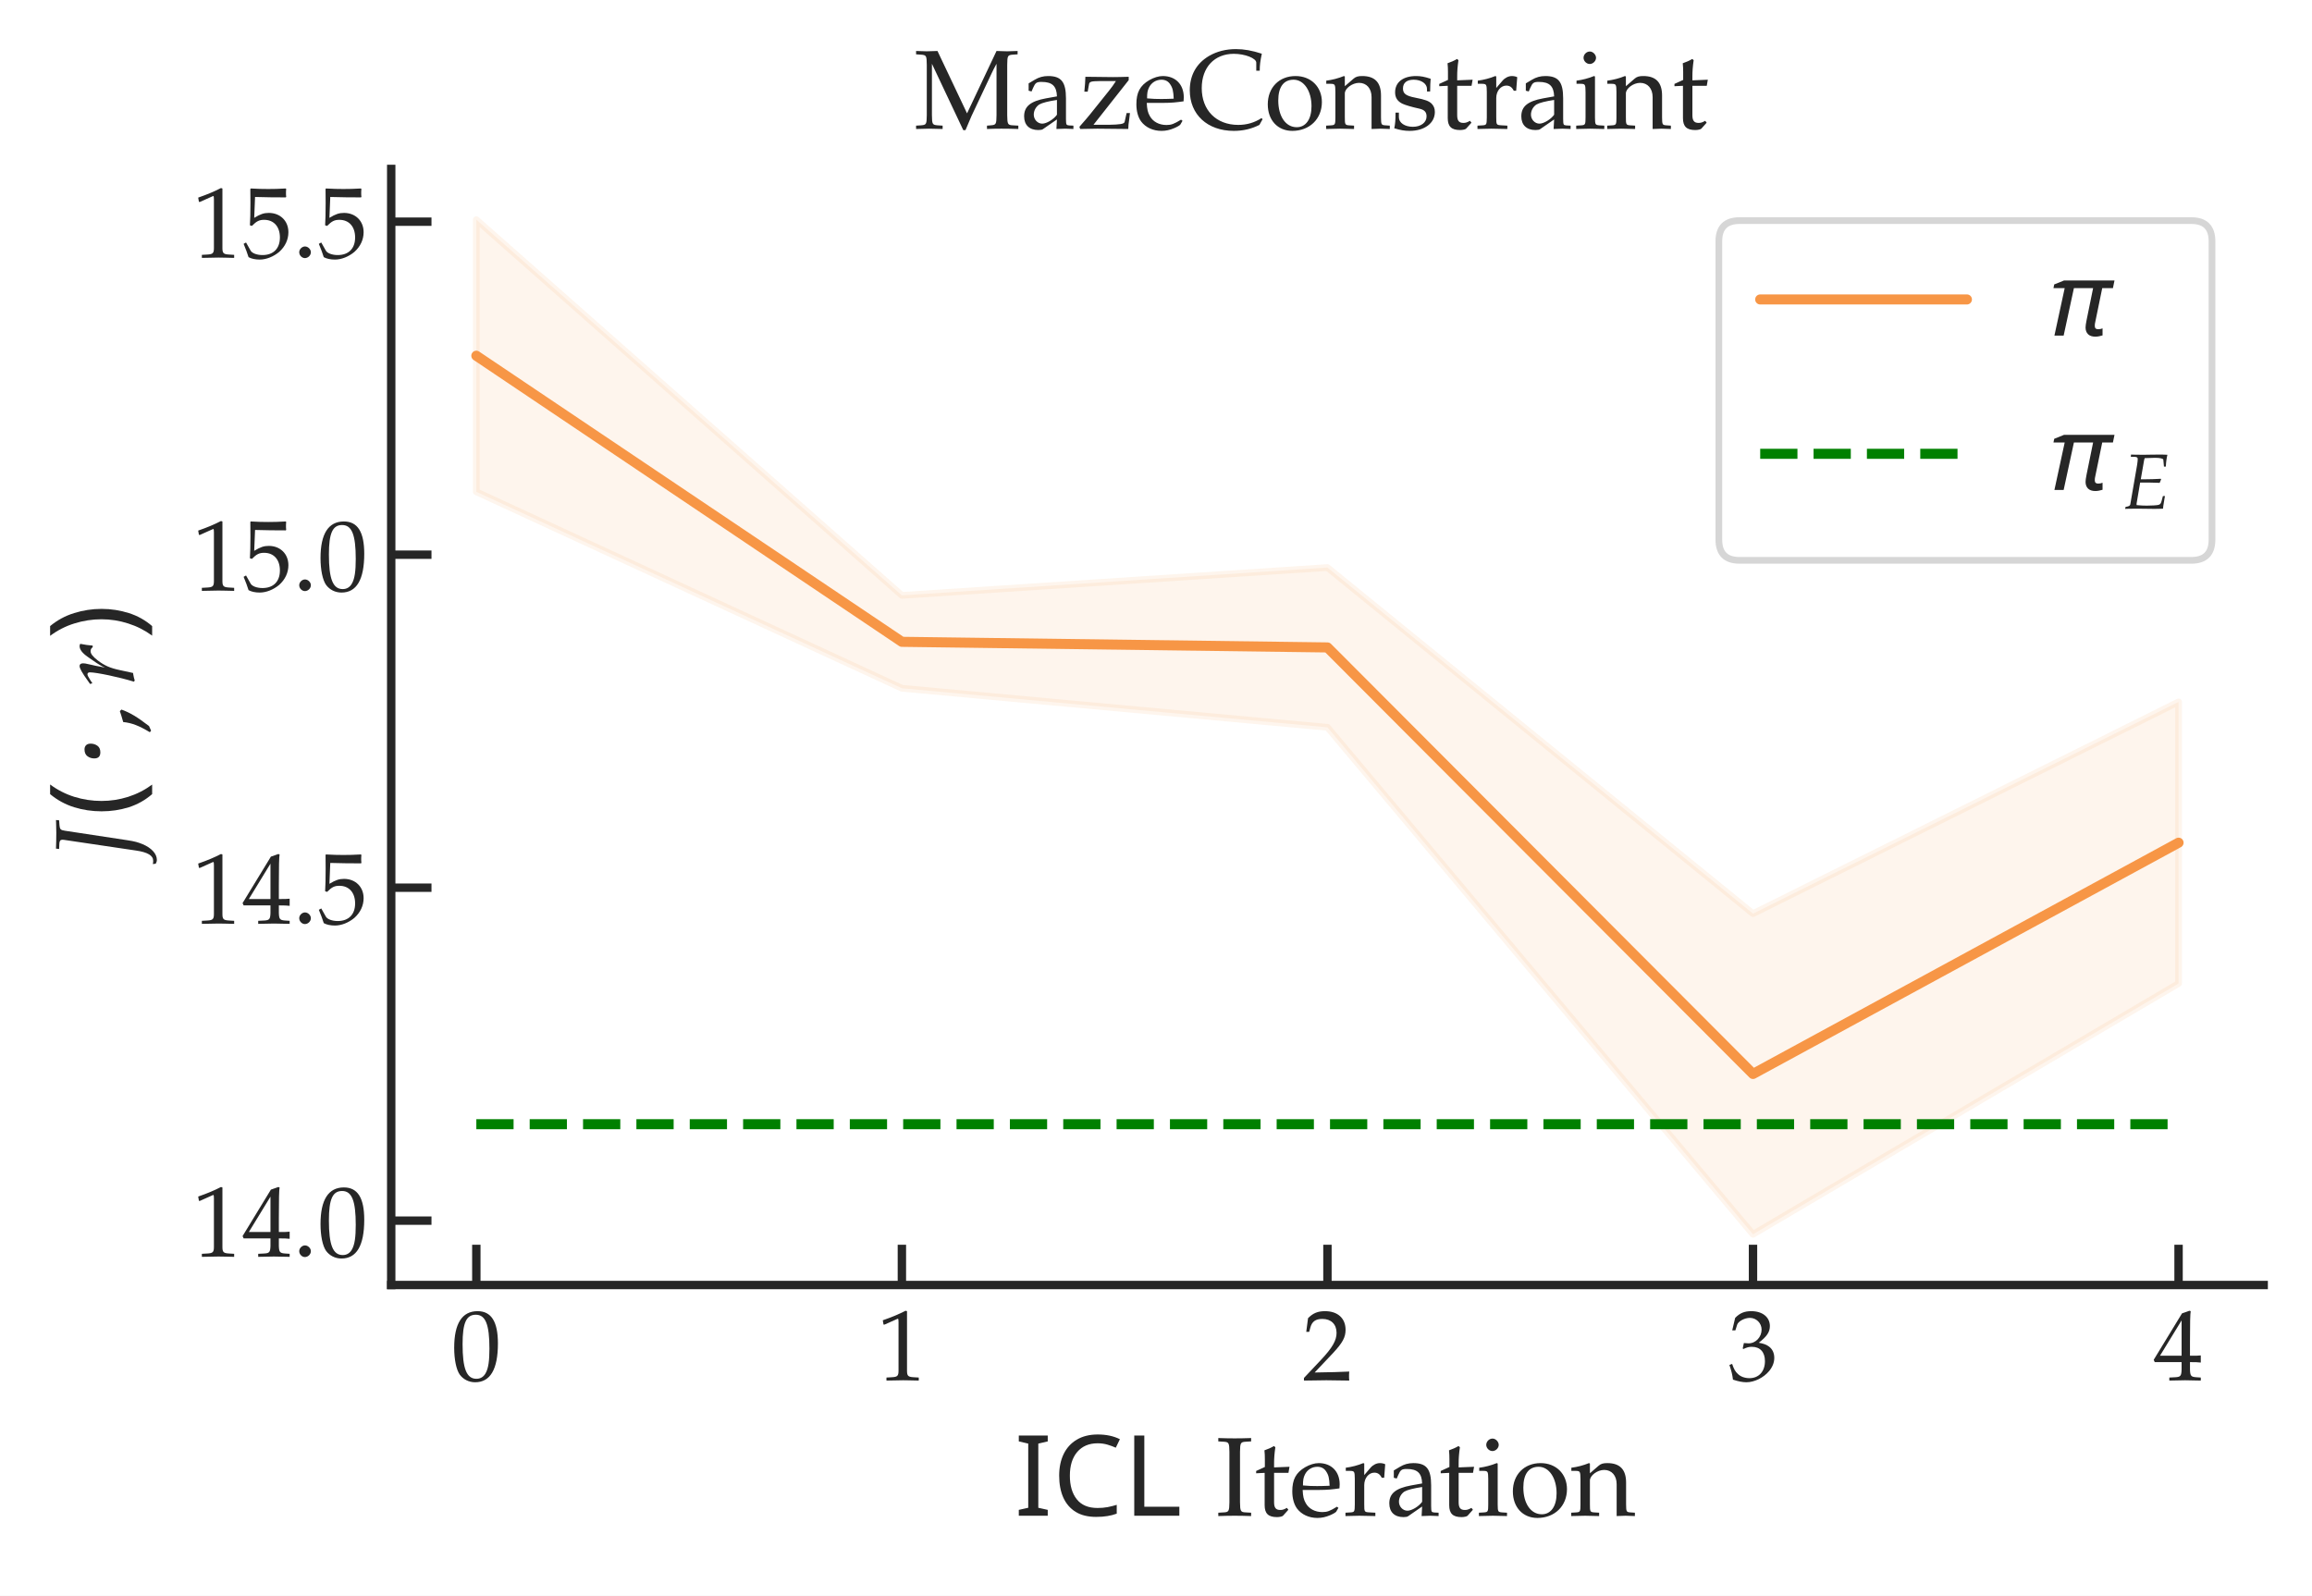
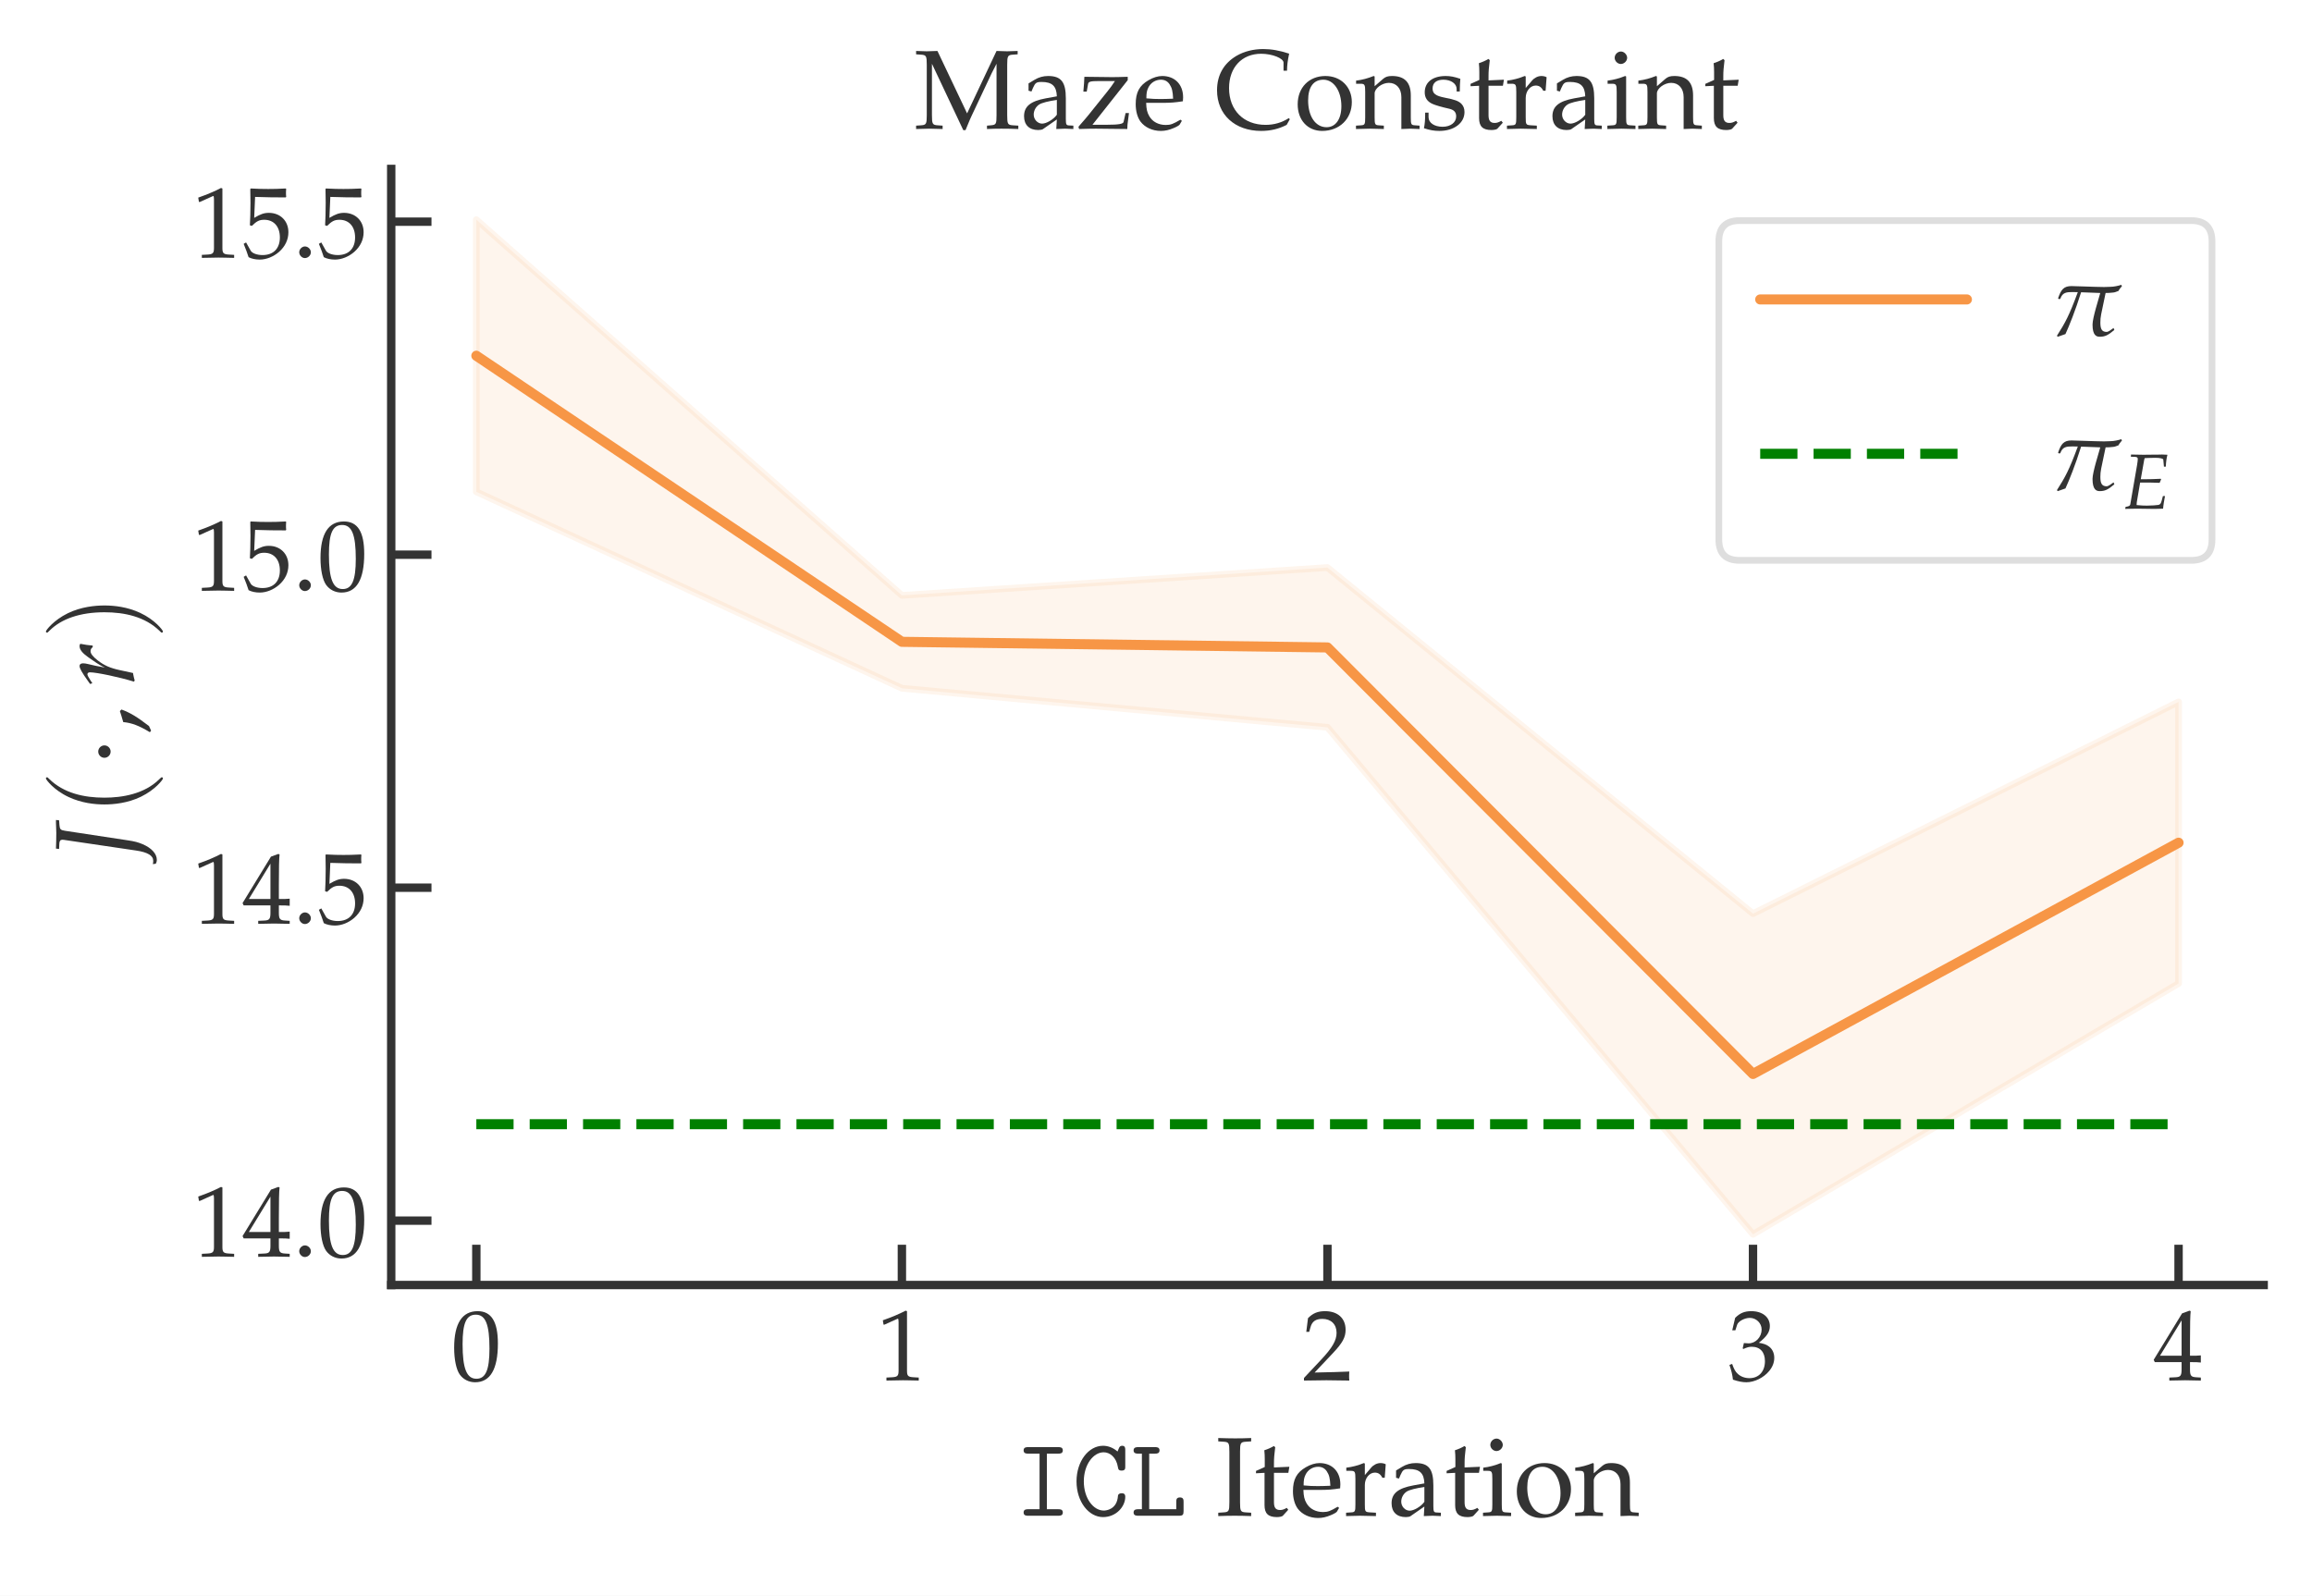
- <svg xmlns="http://www.w3.org/2000/svg" viewBox="0 0 459.323 317.063" height="317.063" width="459.323" xml:space="preserve" id="svg2" version="1.1">
-   <defs id="defs6">
-     <clipPath id="clipPath108" clipPathUnits="userSpaceOnUse">
-       <path id="path106" d="M 58.292,46.302 H 337.292 V 212.622 H 58.292 Z" />
+ <svg xmlns="http://www.w3.org/2000/svg" xmlns:xlink="http://www.w3.org/1999/xlink" version="1.1" width="956.923pt" height="660.548pt" viewBox="0 0 956.923 660.548">
+   <g enable-background="new">
+     <path transform="matrix(2.777778,0,0,-2.777778,0,660.5476)" d="M 0 0 L 344.492 0 L 344.492 237.797 L 0 237.797 Z " fill="#ffffff" />
+     <path transform="matrix(2.777778,0,0,-2.777778,0,660.5476)" d="M 58.292 46.302 L 337.292 46.302 L 337.292 212.622 L 58.292 212.622 Z " fill="#ffffff" />
+     <path transform="matrix(2.777778,0,0,-2.777778,0,660.5476)" stroke-width="1.25" stroke-linecap="butt" stroke-linejoin="round" fill="none" stroke="#333333" d="M 70.974 46.302 L 70.974 52.302 " />
+     <symbol id="font_0_d4">
+       <path d="M .234 .709 C .079 .709 0 .586 0 .344 C 0 .227 .021 .126 .056 .077 C .091 .028 .147 0 .209 0 C .36 0 .436 .13 .436 .386 C .436 .605 .371 .709 .234 .709 M .216 .674 C .313 .674 .352 .576 .352 .336 C .352 .123 .314 .035 .222 .035 C .125 .035 .084 .136 .084 .38 C .084 .591 .121 .674 .216 .674 Z " />
+     </symbol>
+     <use xlink:href="#font_0_d4" transform="matrix(41.511,0,0,-41.511,187.9759,572.1851)" fill="#333333" />
+     <path transform="matrix(2.777778,0,0,-2.777778,0,660.5476)" stroke-width="1.25" stroke-linecap="butt" stroke-linejoin="round" fill="none" stroke="#333333" d="M 134.383 46.302 L 134.383 52.302 " />
+     <symbol id="font_0_cb">
+       <path d="M .007 .558 L .017 .558 L .146 .616 C .147 .617 .148 .617 .149 .617 C .155 .617 .157 .608 .157 .584 L .157 .099 C .157 .047 .146 .036 .092 .033 L .036 .03 L .036 0 C .19 .003 .19 .003 .201 .003 C .214 .003 .236 .003 .27 .002 C .282 .001 .317 .001 .358 0 L .358 .03 L .306 .033 C .251 .036 .241 .047 .241 .099 L .241 .692 L .227 .697 C .162 .663 .091 .633 0 .601 L .007 .558 Z " />
+     </symbol>
+     <use xlink:href="#font_0_cb" transform="matrix(41.511,0,0,-41.511,365.3991,571.4795)" fill="#333333" />
+     <path transform="matrix(2.777778,0,0,-2.777778,0,660.5476)" stroke-width="1.25" stroke-linecap="butt" stroke-linejoin="round" fill="none" stroke="#333333" d="M 197.792 46.302 L 197.792 52.302 " />
+     <symbol id="font_0_cc">
+       <path d="M 0 .026 L 0 0 C .187 .003 .187 .003 .223 .003 C .259 .003 .259 .003 .452 0 C .45 .021 .45 .031 .45 .045 C .45 .058 .45 .068 .452 .09 C .337 .085 .291 .084 .106 .08 L .288 .273 C .385 .376 .415 .431 .415 .506 C .415 .621 .337 .692 .21 .692 C .138 .692 .089 .672 .04 .622 L .023 .486 L .052 .486 L .065 .532 C .081 .59 .117 .615 .184 .615 C .27 .615 .325 .561 .325 .476 C .325 .401 .283 .327 .17 .207 L 0 .026 Z " />
+     </symbol>
+     <use xlink:href="#font_0_cc" transform="matrix(41.511,0,0,-41.511,539.7089,571.4795)" fill="#333333" />
+     <path transform="matrix(2.777778,0,0,-2.777778,0,660.5476)" stroke-width="1.25" stroke-linecap="butt" stroke-linejoin="round" fill="none" stroke="#333333" d="M 261.201 46.302 L 261.201 52.302 " />
+     <symbol id="font_0_cd">
+       <path d="M .028 .518 L .059 .518 L .077 .574 C .088 .608 .151 .642 .203 .642 C .268 .642 .321 .589 .321 .526 C .321 .451 .262 .388 .191 .388 C .183 .388 .172 .389 .159 .39 L .144 .391 L .132 .338 L .139 .332 C .177 .349 .196 .354 .223 .354 C .306 .354 .354 .301 .354 .21 C .354 .108 .293 .041 .2 .041 C .154 .041 .113 .056 .083 .084 C .059 .106 .046 .129 .027 .183 L 0 .173 C .021 .112 .029 .076 .035 .026 C .088 .008 .132 0 .169 0 C .249 0 .341 .045 .396 .112 C .43 .153 .447 .197 .447 .244 C .447 .292 .427 .334 .391 .359 C .366 .377 .343 .385 .293 .394 C .373 .456 .403 .502 .403 .561 C .403 .65 .329 .709 .218 .709 C .15 .709 .105 .69 .057 .642 L .028 .518 Z " />
+     </symbol>
+     <use xlink:href="#font_0_cd" transform="matrix(41.511,0,0,-41.511,715.8038,572.1851)" fill="#333333" />
+     <path transform="matrix(2.777778,0,0,-2.777778,0,660.5476)" stroke-width="1.25" stroke-linecap="butt" stroke-linejoin="round" fill="none" stroke="#333333" d="M 324.61 46.302 L 324.61 52.302 " />
+     <symbol id="font_0_ce">
+       <path d="M .278 .184 L .278 .109 C .278 .049 .267 .035 .218 .033 L .156 .03 L .156 0 C .289 .003 .289 .003 .313 .003 C .337 .003 .337 .003 .47 0 L .47 .03 L .422 .033 C .373 .036 .362 .049 .362 .109 L .362 .184 C .421 .184 .442 .183 .47 .18 L .47 .251 C .423 .247 .404 .247 .389 .248 L .386 .248 L .362 .248 L .362 .387 C .362 .565 .364 .651 .369 .692 L .357 .697 L .283 .67 L 0 .207 L .011 .184 L .278 .184 M .278 .248 L .063 .248 L .278 .6 L .278 .248 Z " />
+     </symbol>
+     <use xlink:href="#font_0_ce" transform="matrix(41.511,0,0,-41.511,891.4005,571.4795)" fill="#333333" />
+     <symbol id="font_1_4b">
+       <path d="M .207 .553 L .309 .553 C .323 .553 .349 .553 .349 .582 C .349 .611 .323 .611 .309 .611 L .04 .611 C .026 .611 0 .611 0 .582 C 0 .553 .026 .553 .04 .553 L .142 .553 L .142 .058 L .04 .058 C .026 .058 0 .058 0 .029 C 0 0 .026 0 .04 0 L .309 0 C .323 0 .349 0 .349 .029 C .349 .058 .323 .058 .309 .058 L .207 .058 L .207 .553 Z " />
+     </symbol>
+     <symbol id="font_1_45">
+       <path d="M .434 .597 C .434 .613 .434 .635 .406 .635 C .388 .635 .383 .624 .379 .617 C .376 .609 .368 .591 .365 .584 C .324 .62 .278 .635 .236 .635 C .107 .635 0 .497 0 .318 C 0 .135 .11 0 .236 0 C .353 0 .434 .093 .434 .181 C .434 .212 .413 .212 .401 .212 C .387 .212 .371 .207 .369 .19 C .361 .065 .26 .058 .243 .058 C .15 .058 .065 .167 .065 .318 C .065 .469 .151 .577 .242 .577 C .296 .577 .355 .534 .369 .442 C .372 .42 .381 .414 .401 .414 C .434 .414 .434 .432 .434 .452 L .434 .597 Z " />
+     </symbol>
+     <symbol id="font_1_4e">
+       <path d="M .139 .553 L .191 .553 C .205 .553 .231 .553 .231 .582 C .231 .611 .205 .611 .191 .611 L .041 .611 C .027 .611 0 .611 0 .582 C 0 .553 .027 .553 .041 .553 L .074 .553 L .074 .058 L .041 .058 C .027 .058 0 .058 0 .029 C 0 0 .027 0 .041 0 L .405 0 C .438 0 .445 .009 .445 .041 L .445 .123 C .445 .14 .445 .163 .413 .163 C .38 .163 .38 .141 .38 .123 L .38 .058 L .139 .058 L .139 .553 Z " />
+     </symbol>
+     <use xlink:href="#font_1_4b" transform="matrix(46.49233,0,0,-46.49233,423.6679,627.437)" fill="#333333" />
+     <use xlink:href="#font_1_45" transform="matrix(46.49233,0,0,-46.49233,445.5658,627.995)" fill="#333333" />
+     <use xlink:href="#font_1_4e" transform="matrix(46.49233,0,0,-46.49233,469.1839,627.437)" fill="#333333" />
+     <symbol id="font_0_8d">
+       <path d="M .194 .572 C .194 .651 .199 .659 .245 .662 L .293 .665 L .293 .695 C .22 .692 .198 .692 .146 .692 C .096 .692 .072 .693 0 .695 L 0 .665 L .048 .662 C .094 .659 .099 .651 .099 .572 L .099 .123 C .099 .044 .094 .036 .048 .033 L 0 .03 L 0 0 C .059 .002 .094 .003 .146 .003 C .198 .003 .234 .002 .293 0 L .293 .03 L .245 .033 C .199 .036 .194 .044 .194 .123 L .194 .572 Z " />
+     </symbol>
+     <symbol id="font_0_b9">
+       <path d="M .076 .394 L .076 .106 C .076 .032 .109 0 .186 0 C .209 0 .233 .005 .239 .012 L .287 .065 L .274 .082 C .249 .068 .234 .063 .215 .063 C .176 .063 .16 .083 .16 .132 L .16 .394 L .288 .394 L .297 .448 L .16 .442 L .16 .48 C .16 .522 .163 .558 .171 .622 L .159 .633 C .135 .618 .105 .605 .074 .595 C .077 .565 .078 .546 .078 .516 L .078 .446 L 0 .411 L 0 .39 L .076 .394 Z " />
+     </symbol>
+     <symbol id="font_0_aa">
+       <path d="M .411 .09 L .398 .1 C .334 .062 .311 .053 .268 .053 C .203 .053 .149 .082 .121 .131 C .102 .164 .095 .192 .093 .25 L .239 .25 C .308 .25 .351 .253 .42 .264 C .421 .278 .422 .287 .422 .299 C .422 .414 .348 .489 .236 .489 C .199 .489 .156 .476 .115 .452 C .033 .405 0 .343 0 .239 C 0 .176 .015 .122 .042 .084 C .082 .031 .149 0 .224 0 C .261 0 .298 .008 .339 .026 C .366 .037 .387 .05 .391 .056 L .411 .09 M .333 .287 C .281 .285 .257 .284 .221 .284 C .175 .284 .149 .285 .095 .29 C .095 .337 .099 .359 .112 .385 C .133 .429 .176 .456 .224 .456 C .257 .456 .283 .443 .301 .416 C .323 .383 .33 .354 .333 .287 Z " />
+     </symbol>
+     <symbol id="font_0_b7">
+       <path d="M .002 .403 L .039 .403 C .079 .403 .083 .396 .083 .33 L .083 .105 C .083 .042 .08 .035 .046 .033 L 0 .03 L 0 0 C .072 .002 .098 .003 .123 .003 C .143 .003 .143 .003 .266 0 L .266 .03 L .214 .033 C .169 .036 .167 .039 .167 .105 L .167 .277 C .167 .337 .207 .387 .256 .387 C .286 .387 .307 .373 .323 .341 L .344 .341 L .353 .461 C .342 .468 .324 .472 .306 .472 C .276 .472 .244 .456 .223 .431 L .167 .365 L .167 .468 L .158 .472 C .107 .451 .055 .437 .002 .431 L .002 .403 Z " />
+     </symbol>
+     <symbol id="font_0_a6">
+       <path d="M .292 .094 L .287 .009 C .352 .012 .352 .012 .365 .012 C .37 .012 .395 .011 .439 .009 L .439 .039 L .4 .041 C .376 .042 .372 .05 .372 .099 L .372 .282 C .372 .428 .33 .481 .214 .481 C .171 .481 .131 .47 .093 .447 L .04 .415 L .04 .35 L .066 .343 L .079 .374 C .1 .421 .11 .428 .156 .428 C .25 .428 .289 .391 .292 .3 L .193 .282 C .057 .257 0 .21 0 .123 C 0 .045 .047 0 .126 0 C .144 0 .161 .003 .168 .008 L .292 .094 M .292 .136 C .263 .095 .2 .057 .161 .057 C .121 .057 .086 .094 .086 .137 C .086 .174 .106 .209 .136 .228 C .161 .243 .216 .257 .292 .268 L .292 .136 Z " />
+     </symbol>
+     <symbol id="font_0_ae">
+       <path d="M .167 .468 L .158 .472 C .107 .451 .055 .437 .002 .431 L .002 .403 L .039 .403 C .079 .403 .083 .396 .083 .33 L .083 .105 C .083 .042 .08 .035 .046 .033 L 0 .03 L 0 0 C .1 .003 .1 .003 .125 .003 C .15 .003 .15 .003 .25 0 L .25 .03 L .204 .033 C .17 .035 .167 .042 .167 .105 L .167 .468 M .121 .69 C .091 .69 .065 .664 .065 .634 C .065 .605 .091 .579 .12 .579 C .149 .579 .176 .605 .176 .634 C .176 .662 .149 .69 .121 .69 Z " />
+     </symbol>
+     <symbol id="font_0_b4">
+       <path d="M .247 .489 C .101 .489 0 .386 0 .237 C 0 .096 .089 0 .218 0 C .372 0 .482 .107 .482 .257 C .482 .392 .384 .489 .247 .489 M .229 .456 C .321 .456 .389 .356 .389 .22 C .389 .105 .338 .033 .257 .033 C .159 .033 .093 .129 .093 .271 C .093 .391 .141 .456 .229 .456 Z " />
+     </symbol>
+     <symbol id="font_0_b3">
+       <path d="M .404 0 C .465 .003 .466 .003 .483 .003 C .497 .003 .497 .003 .566 0 L .566 .03 L .525 .033 C .491 .035 .488 .041 .488 .105 L .488 .298 C .488 .415 .433 .472 .321 .472 C .284 .472 .263 .465 .242 .447 L .166 .381 L .166 .468 L .157 .472 C .106 .451 .054 .437 .001 .431 L .001 .403 L .038 .403 C .078 .403 .082 .396 .082 .33 L .082 .105 C .082 .042 .079 .035 .045 .033 L 0 .03 L 0 0 C .068 .002 .095 .003 .124 .003 C .153 .003 .18 .002 .248 0 L .248 .03 L .203 .033 C .169 .035 .166 .042 .166 .105 L .166 .317 C .166 .362 .232 .411 .293 .411 C .36 .411 .404 .361 .404 .284 L .404 0 Z " />
+     </symbol>
+     <use xlink:href="#font_0_8d" transform="matrix(46.49233,0,0,-46.49233,504.2275,627.5765)" fill="#333333" />
+     <use xlink:href="#font_0_b9" transform="matrix(46.49233,0,0,-46.49233,519.849,627.995)" fill="#333333" />
+     <use xlink:href="#font_0_aa" transform="matrix(46.49233,0,0,-46.49233,535.1449,628.3669)" fill="#333333" />
+     <use xlink:href="#font_0_b7" transform="matrix(46.49233,0,0,-46.49233,557.1358,627.5765)" fill="#333333" />
+     <use xlink:href="#font_0_a6" transform="matrix(46.49233,0,0,-46.49233,575.9652,627.995)" fill="#333333" />
+     <use xlink:href="#font_0_b9" transform="matrix(46.49233,0,0,-46.49233,598.7464,627.995)" fill="#333333" />
+     <use xlink:href="#font_0_ae" transform="matrix(46.49233,0,0,-46.49233,613.81,627.5765)" fill="#333333" />
+     <use xlink:href="#font_0_b4" transform="matrix(46.49233,0,0,-46.49233,627.8042,628.3669)" fill="#333333" />
+     <use xlink:href="#font_0_b3" transform="matrix(46.49233,0,0,-46.49233,651.9337,627.5765)" fill="#333333" />
+     <path transform="matrix(2.777778,0,0,-2.777778,0,660.5476)" stroke-width="1.25" stroke-linecap="butt" stroke-linejoin="round" fill="none" stroke="#333333" d="M 58.292 55.895 L 64.292 55.895 " />
+     <symbol id="font_0_de">
+       <path d="M .057 .116 C .027 .116 0 .088 0 .058 C 0 .028 .027 0 .056 0 C .088 0 .116 .027 .116 .058 C .116 .088 .088 .116 .057 .116 Z " />
+     </symbol>
+     <use xlink:href="#font_0_cb" transform="matrix(41.511,0,0,-41.511,82.04673,520.2592)" fill="#333333" />
+     <use xlink:href="#font_0_ce" transform="matrix(41.511,0,0,-41.511,100.3946,520.2592)" fill="#333333" />
+     <use xlink:href="#font_0_de" transform="matrix(41.511,0,0,-41.511,123.8483,520.3422)" fill="#333333" />
+     <use xlink:href="#font_0_d4" transform="matrix(41.511,0,0,-41.511,132.6486,520.9649)" fill="#333333" />
+     <path transform="matrix(2.777778,0,0,-2.777778,0,660.5476)" stroke-width="1.25" stroke-linecap="butt" stroke-linejoin="round" fill="none" stroke="#333333" d="M 58.292 105.516 L 64.292 105.516 " />
+     <symbol id="font_0_cf">
+       <path d="M .114 .625 C .243 .621 .299 .62 .419 .62 L .424 .625 C .422 .643 .422 .651 .422 .664 C .422 .678 .422 .686 .424 .704 L .419 .709 C .344 .705 .299 .704 .245 .704 C .19 .704 .146 .705 .071 .709 L .066 .704 C .067 .643 .068 .599 .068 .567 C .068 .482 .065 .386 .062 .342 L .082 .336 C .129 .383 .156 .397 .205 .397 C .301 .397 .361 .329 .361 .221 C .361 .11 .297 .045 .188 .045 C .134 .045 .084 .063 .07 .089 L .024 .171 L 0 .157 C .023 .1 .035 .068 .049 .024 C .077 .009 .117 0 .16 0 C .227 0 .298 .029 .353 .077 C .414 .131 .446 .199 .446 .273 C .446 .386 .365 .466 .251 .466 C .203 .466 .167 .453 .105 .416 L .114 .625 Z " />
+     </symbol>
+     <use xlink:href="#font_0_cb" transform="matrix(41.511,0,0,-41.511,82.04673,382.4219)" fill="#333333" />
+     <use xlink:href="#font_0_ce" transform="matrix(41.511,0,0,-41.511,100.3946,382.4219)" fill="#333333" />
+     <use xlink:href="#font_0_de" transform="matrix(41.511,0,0,-41.511,123.8483,382.5049)" fill="#333333" />
+     <use xlink:href="#font_0_cf" transform="matrix(41.511,0,0,-41.511,131.9845,383.1276)" fill="#333333" />
+     <path transform="matrix(2.777778,0,0,-2.777778,0,660.5476)" stroke-width="1.25" stroke-linecap="butt" stroke-linejoin="round" fill="none" stroke="#333333" d="M 58.292 155.138 L 64.292 155.138 " />
+     <use xlink:href="#font_0_cb" transform="matrix(41.511,0,0,-41.511,82.04673,244.5847)" fill="#333333" />
+     <use xlink:href="#font_0_cf" transform="matrix(41.511,0,0,-41.511,100.8512,245.2904)" fill="#333333" />
+     <use xlink:href="#font_0_de" transform="matrix(41.511,0,0,-41.511,123.8483,244.6677)" fill="#333333" />
+     <use xlink:href="#font_0_d4" transform="matrix(41.511,0,0,-41.511,132.6486,245.2904)" fill="#333333" />
+     <path transform="matrix(2.777778,0,0,-2.777778,0,660.5476)" stroke-width="1.25" stroke-linecap="butt" stroke-linejoin="round" fill="none" stroke="#333333" d="M 58.292 204.759 L 64.292 204.759 " />
+     <use xlink:href="#font_0_cb" transform="matrix(41.511,0,0,-41.511,82.04673,106.7475)" fill="#333333" />
+     <use xlink:href="#font_0_cf" transform="matrix(41.511,0,0,-41.511,100.8512,107.4531)" fill="#333333" />
+     <use xlink:href="#font_0_de" transform="matrix(41.511,0,0,-41.511,123.8483,106.8305)" fill="#333333" />
+     <use xlink:href="#font_0_cf" transform="matrix(41.511,0,0,-41.511,131.9845,107.4531)" fill="#333333" />
+     <symbol id="font_2_8e">
+       <path d="M .39 .87 L .393 .898 L .369 .898 L .279 .895 C .263 .895 .245 .895 .202 .896 L .138 .898 L .135 .87 L .182 .868 C .206 .867 .217 .859 .217 .841 C .217 .836 .217 .833 .216 .828 L .121 .185 C .106 .082 .076 .032 .029 .032 C .017 .032 .008 .033 0 .036 L .003 .01 C .014 .003 .026 0 .038 0 C .092 0 .144 .047 .178 .128 C .194 .166 .203 .198 .212 .26 L .297 .819 C .303 .857 .31 .864 .348 .867 L .39 .87 Z " />
+     </symbol>
+     <use xlink:href="#font_2_8e" transform="matrix(0,-46.49233,-46.49233,-0,64.91181,357.6957)" fill="#333333" />
+     <symbol id="font_3_29">
+       <path d="M .232 .01 C .232 .013 .232 .015 .215 .032 C .09 .158 .058 .347 .058 .5 C .058 .674 .096 .848 .219 .973 C .232 .985 .232 .987 .232 .99 C .232 .997 .228 1 .222 1 C .212 1 .122 .932 .063 .805 C .012 .695 0 .584 0 .5 C 0 .422 .011 .301 .066 .188 C .126 .065 .212 0 .222 0 C .228 0 .232 .003 .232 .01 Z " />
+     </symbol>
+     <use xlink:href="#font_3_29" transform="matrix(0,-48.445,-48.445,-0,67.44563,333.0014)" fill="#333333" />
+     <symbol id="font_4_2">
+       <path d="M .106 .053 C .106 .082 .082 .106 .053 .106 C .024 .106 0 .082 0 .053 C 0 .024 .024 0 .053 0 C .082 0 .106 .024 .106 .053 Z " />
+     </symbol>
+     <use xlink:href="#font_4_2" transform="matrix(0,-48.445,-48.445,-0,45.79072,313.6861)" fill="#333333" />
+     <symbol id="font_0_e2">
+       <path d="M .188 .278 C .161 .269 .143 .263 .09 .248 C .083 .172 .058 .107 0 .011 L .014 0 L .055 .019 C .136 .124 .174 .187 .202 .264 L .188 .278 Z " />
+     </symbol>
+     <use xlink:href="#font_0_e2" transform="matrix(0,-46.49233,-46.49233,-0,62.5407,303.091)" fill="#333333" />
+     <symbol id="font_2_b7">
+       <path d="M .342 .374 C .345 .412 .35 .444 .358 .485 C .347 .49 .343 .491 .338 .491 C .307 .491 .276 .467 .24 .416 L .213 .377 C .174 .321 .162 .3 .146 .265 L .154 .306 C .158 .329 .166 .369 .172 .391 L .178 .417 C .182 .434 .184 .447 .184 .459 C .184 .479 .176 .491 .161 .491 C .14 .491 .102 .47 .028 .417 L 0 .397 L .007 .377 L .039 .398 C .067 .416 .078 .421 .087 .421 C .097 .421 .104 .412 .104 .399 C .104 .341 .061 .135 .021 .007 L .031 0 C .046 .005 .062 .008 .085 .013 L .098 .015 L .124 .135 C .142 .218 .165 .271 .209 .328 C .243 .372 .27 .393 .292 .393 C .307 .393 .317 .388 .328 .374 L .342 .374 Z " />
+     </symbol>
+     <use xlink:href="#font_2_b7" transform="matrix(0,-46.49233,-46.49233,-0,55.75282,283.1382)" fill="#333333" />
+     <symbol id="font_3_2a">
+       <path d="M .232 .5 C .232 .578 .221 .699 .166 .812 C .106 .935 .02 1 .01 1 C .004 1 0 .996 0 .99 C 0 .987 0 .985 .019 .967 C .117 .868 .174 .709 .174 .5 C .174 .329 .137 .153 .013 .027 C 0 .015 0 .013 0 .01 C 0 .004 .004 0 .01 0 C .02 0 .11 .068 .169 .195 C .22 .305 .232 .416 .232 .5 Z " />
+     </symbol>
+     <use xlink:href="#font_3_2a" transform="matrix(0,-48.445,-48.445,-0,67.44563,261.8734)" fill="#333333" />
+     <clipPath id="cp5">
+       <path transform="matrix(2.777778,0,0,-2.777778,0,660.5476)" d="M 58.292 46.302 L 337.292 46.302 L 337.292 212.622 L 58.292 212.622 Z " />
    </clipPath>
-     <clipPath id="clipPath118" clipPathUnits="userSpaceOnUse">
-       <path id="path116" d="M 58.292,46.302 H 337.292 V 212.622 H 58.292 Z" />
-     </clipPath>
-     <clipPath id="clipPath128" clipPathUnits="userSpaceOnUse">
-       <path id="path126" d="M 58.292,46.302 H 337.292 V 212.622 H 58.292 Z" />
-     </clipPath>
-   </defs>
-   <g transform="matrix(1.333333,0,0,-1.333333,0,317.0629)" id="g10">
-     <path id="path12" style="fill:#ffffff;fill-opacity:1;fill-rule:nonzero;stroke:none" d="M 0,0 H 344.492 V 237.797 H 0 Z" />
-     <path id="path14" style="fill:#ffffff;fill-opacity:1;fill-rule:nonzero;stroke:none" d="M 58.292,46.302 H 337.292 V 212.622 H 58.292 Z" />
-     <path id="path16" style="fill:#262626;fill-opacity:1;fill-rule:nonzero;stroke:#262626;stroke-width:1.25;stroke-linecap:butt;stroke-linejoin:round;stroke-miterlimit:10;stroke-dasharray:none;stroke-opacity:1" d="m 70.974,46.302 v 6" />
-     <text id="text20" style="font-variant:normal;font-size:14.944px;font-family:'URW Palladio L';-inkscape-font-specification:URWPalladioL-Roma;writing-mode:lr-tb;fill:#262626;fill-opacity:1;fill-rule:nonzero;stroke:none" transform="matrix(1,0,0,-1,67.23794,32.10935)">
-       <tspan id="tspan18" y="0" x="0">0</tspan>
-     </text>
-     <path id="path22" style="fill:#262626;fill-opacity:1;fill-rule:nonzero;stroke:#262626;stroke-width:1.25;stroke-linecap:butt;stroke-linejoin:round;stroke-miterlimit:10;stroke-dasharray:none;stroke-opacity:1" d="m 134.383,46.302 v 6" />
-     <text id="text26" style="font-variant:normal;font-size:14.944px;font-family:'URW Palladio L';-inkscape-font-specification:URWPalladioL-Roma;writing-mode:lr-tb;fill:#262626;fill-opacity:1;fill-rule:nonzero;stroke:none" transform="matrix(1,0,0,-1,130.647,32.10935)">
-       <tspan id="tspan24" y="0" x="0">1</tspan>
-     </text>
-     <path id="path28" style="fill:#262626;fill-opacity:1;fill-rule:nonzero;stroke:#262626;stroke-width:1.25;stroke-linecap:butt;stroke-linejoin:round;stroke-miterlimit:10;stroke-dasharray:none;stroke-opacity:1" d="m 197.792,46.302 v 6" />
-     <text id="text32" style="font-variant:normal;font-size:14.944px;font-family:'URW Palladio L';-inkscape-font-specification:URWPalladioL-Roma;writing-mode:lr-tb;fill:#262626;fill-opacity:1;fill-rule:nonzero;stroke:none" transform="matrix(1,0,0,-1,194.0561,32.10935)">
-       <tspan id="tspan30" y="0" x="0">2</tspan>
-     </text>
-     <path id="path34" style="fill:#262626;fill-opacity:1;fill-rule:nonzero;stroke:#262626;stroke-width:1.25;stroke-linecap:butt;stroke-linejoin:round;stroke-miterlimit:10;stroke-dasharray:none;stroke-opacity:1" d="m 261.201,46.302 v 6" />
-     <text id="text38" style="font-variant:normal;font-size:14.944px;font-family:'URW Palladio L';-inkscape-font-specification:URWPalladioL-Roma;writing-mode:lr-tb;fill:#262626;fill-opacity:1;fill-rule:nonzero;stroke:none" transform="matrix(1,0,0,-1,257.4652,32.10935)">
-       <tspan id="tspan36" y="0" x="0">3</tspan>
-     </text>
-     <path id="path40" style="fill:#262626;fill-opacity:1;fill-rule:nonzero;stroke:#262626;stroke-width:1.25;stroke-linecap:butt;stroke-linejoin:round;stroke-miterlimit:10;stroke-dasharray:none;stroke-opacity:1" d="m 324.61,46.302 v 6" />
-     <text id="text44" style="font-variant:normal;font-size:14.944px;font-family:'URW Palladio L';-inkscape-font-specification:URWPalladioL-Roma;writing-mode:lr-tb;fill:#262626;fill-opacity:1;fill-rule:nonzero;stroke:none" transform="matrix(1,0,0,-1,320.8743,32.10935)">
-       <tspan id="tspan42" y="0" x="0">4</tspan>
-     </text>
-     <text id="text48" style="font-variant:normal;font-weight:normal;font-size:16.737px;font-family:'Computer Modern';-inkscape-font-specification:CMTT12;writing-mode:lr-tb;fill:#262626;fill-opacity:1;fill-rule:nonzero;stroke:none" transform="matrix(1,0,0,-1,151.1312,11.9198)">
-       <tspan id="tspan46" y="0" x="0 8.603 17.206">ICL</tspan>
-     </text>
-     <text id="text52" style="font-variant:normal;font-size:16.737px;font-family:'URW Palladio L';-inkscape-font-specification:URWPalladioL-Roma;writing-mode:lr-tb;fill:#262626;fill-opacity:1;fill-rule:nonzero;stroke:none" transform="matrix(1,0,0,-1,181.1537,11.9198)">
-       <tspan id="tspan50" y="0" x="0 5.624 11.063 19.064 25.658 34.027 39.466 44.32 53.442">Iteration</tspan>
-     </text>
-     <path id="path54" style="fill:#262626;fill-opacity:1;fill-rule:nonzero;stroke:#262626;stroke-width:1.25;stroke-linecap:butt;stroke-linejoin:round;stroke-miterlimit:10;stroke-dasharray:none;stroke-opacity:1" d="m 58.292,55.895 h 6" />
-     <text id="text58" style="font-variant:normal;font-size:14.944px;font-family:'URW Palladio L';-inkscape-font-specification:URWPalladioL-Roma;writing-mode:lr-tb;fill:#262626;fill-opacity:1;fill-rule:nonzero;stroke:none" transform="matrix(1,0,0,-1,28.64018,50.54866)">
-       <tspan id="tspan56" y="0" x="0 7.472 14.944 18.68">14.0</tspan>
-     </text>
-     <path id="path60" style="fill:#262626;fill-opacity:1;fill-rule:nonzero;stroke:#262626;stroke-width:1.25;stroke-linecap:butt;stroke-linejoin:round;stroke-miterlimit:10;stroke-dasharray:none;stroke-opacity:1" d="m 58.292,105.516 h 6" />
-     <text id="text64" style="font-variant:normal;font-size:14.944px;font-family:'URW Palladio L';-inkscape-font-specification:URWPalladioL-Roma;writing-mode:lr-tb;fill:#262626;fill-opacity:1;fill-rule:nonzero;stroke:none" transform="matrix(1,0,0,-1,28.64018,100.1701)">
-       <tspan id="tspan62" y="0" x="0 7.472 14.944 18.68">14.5</tspan>
-     </text>
-     <path id="path66" style="fill:#262626;fill-opacity:1;fill-rule:nonzero;stroke:#262626;stroke-width:1.25;stroke-linecap:butt;stroke-linejoin:round;stroke-miterlimit:10;stroke-dasharray:none;stroke-opacity:1" d="m 58.292,155.138 h 6" />
-     <text id="text70" style="font-variant:normal;font-size:14.944px;font-family:'URW Palladio L';-inkscape-font-specification:URWPalladioL-Roma;writing-mode:lr-tb;fill:#262626;fill-opacity:1;fill-rule:nonzero;stroke:none" transform="matrix(1,0,0,-1,28.64018,149.7915)">
-       <tspan id="tspan68" y="0" x="0 7.472 14.944 18.68">15.0</tspan>
-     </text>
-     <path id="path72" style="fill:#262626;fill-opacity:1;fill-rule:nonzero;stroke:#262626;stroke-width:1.25;stroke-linecap:butt;stroke-linejoin:round;stroke-miterlimit:10;stroke-dasharray:none;stroke-opacity:1" d="m 58.292,204.759 h 6" />
-     <text id="text76" style="font-variant:normal;font-size:14.944px;font-family:'URW Palladio L';-inkscape-font-specification:URWPalladioL-Roma;writing-mode:lr-tb;fill:#262626;fill-opacity:1;fill-rule:nonzero;stroke:none" transform="matrix(1,0,0,-1,28.64018,199.4129)">
-       <tspan id="tspan74" y="0" x="0 7.472 14.944 18.68">15.5</tspan>
-     </text>
-     <text id="text80" style="font-style:italic;font-variant:normal;font-size:16.737px;font-family:'URW Palladio L';-inkscape-font-specification:URWPalladioL-Ital;writing-mode:lr-tb;fill:#262626;fill-opacity:1;fill-rule:nonzero;stroke:none" transform="matrix(0,1,1,0,19.92038,109.6125)">
-       <tspan id="tspan78" y="0" x="0">J</tspan>
-     </text>
-     <text id="text84" style="font-variant:normal;font-weight:normal;font-size:17.44px;font-family:'Computer Modern';-inkscape-font-specification:CMR10;writing-mode:lr-tb;fill:#262626;fill-opacity:1;fill-rule:nonzero;stroke:none" transform="matrix(0,1,1,0,19.92038,116.19)">
-       <tspan id="tspan82" y="0" x="0">(</tspan>
-     </text>
-     <text id="text88" style="font-style:italic;font-variant:normal;font-weight:normal;font-size:17.44px;font-family:'Computer Modern';-inkscape-font-specification:CMSY10;writing-mode:lr-tb;fill:#262626;fill-opacity:1;fill-rule:nonzero;stroke:none" transform="matrix(0,1,1,0,19.92038,123.3703)">
-       <tspan id="tspan86" y="0" x="0">·</tspan>
-     </text>
-     <text id="text92" style="font-variant:normal;font-size:16.737px;font-family:'URW Palladio L';-inkscape-font-specification:URWPalladioL-Roma;writing-mode:lr-tb;fill:#262626;fill-opacity:1;fill-rule:nonzero;stroke:none" transform="matrix(0,1,1,0,19.92038,128.4166)">
-       <tspan id="tspan90" y="0" x="0">,</tspan>
-     </text>
-     <text id="text96" style="font-style:italic;font-variant:normal;font-size:16.737px;font-family:'URW Palladio L';-inkscape-font-specification:URWPalladioL-Ital;writing-mode:lr-tb;fill:#262626;fill-opacity:1;fill-rule:nonzero;stroke:none" transform="matrix(0,1,1,0,19.92038,135.4322)">
-       <tspan id="tspan94" y="0" x="0">r</tspan>
-     </text>
-     <text id="text100" style="font-variant:normal;font-weight:normal;font-size:17.44px;font-family:'Computer Modern';-inkscape-font-specification:CMR10;writing-mode:lr-tb;fill:#262626;fill-opacity:1;fill-rule:nonzero;stroke:none" transform="matrix(0,1,1,0,19.92038,142.5286)">
-       <tspan id="tspan98" y="0" x="0">)</tspan>
-     </text>
-     <g id="g102">
-       <g clip-path="url(#clipPath108)" id="g104">
-         <path id="path110" style="fill:#f79646;fill-opacity:0.1;fill-rule:nonzero;stroke:#f79646;stroke-width:1;stroke-linecap:butt;stroke-linejoin:round;stroke-miterlimit:10;stroke-dasharray:none;stroke-opacity:0.1" d="M 70.974,205.062 V 164.509 l 63.409,-29.277 63.409,-5.82 63.409,-75.55 63.409,37.374 v 41.964 0 l -63.409,-31.554 -63.409,51.574 -63.409,-4.148 z" />
+     <g clip-path="url(#cp5)">
+       <g>
+         <path transform="matrix(2.777778,0,0,-2.777778,0,660.5476)" d="M 70.974 205.062 L 70.974 164.509 L 134.383 135.232 L 197.792 129.412 L 261.201 53.862 L 324.61 91.236 L 324.61 133.2 L 261.201 101.647 L 197.792 153.22 L 134.383 149.072 L 70.974 205.062 Z " fill="#f79646" fill-opacity=".1" />
+         <path transform="matrix(2.777778,0,0,-2.777778,0,660.5476)" stroke-width="1" stroke-linecap="butt" stroke-linejoin="round" fill="none" stroke="#f79646" stroke-opacity=".1" d="M 70.974 205.062 L 70.974 164.509 L 134.383 135.232 L 197.792 129.412 L 261.201 53.862 L 324.61 91.236 L 324.61 133.2 L 261.201 101.647 L 197.792 153.22 L 134.383 149.072 L 70.974 205.062 Z " />
      </g>
    </g>
-     <g id="g112">
-       <g clip-path="url(#clipPath118)" id="g114">
-         <path id="path120" style="fill:none;stroke:#f79646;stroke-width:1.5;stroke-linecap:round;stroke-linejoin:round;stroke-miterlimit:10;stroke-dasharray:none;stroke-opacity:1" d="m 70.974,184.785 63.409,-42.633 63.409,-0.836 63.409,-63.562 63.409,34.464" />
-       </g>
+     <clipPath id="cp6">
+       <path transform="matrix(2.777778,0,0,-2.777778,0,660.5476)" d="M 58.292 46.302 L 337.292 46.302 L 337.292 212.622 L 58.292 212.622 Z " />
+     </clipPath>
+     <g clip-path="url(#cp6)">
+       <path transform="matrix(2.777778,0,0,-2.777778,0,660.5476)" stroke-width="1.5" stroke-linecap="round" stroke-linejoin="round" fill="none" stroke="#f79646" d="M 70.974 184.785 L 134.383 142.152 L 197.792 141.316 L 261.201 77.754 L 324.61 112.218 " />
    </g>
-     <g id="g122">
-       <g clip-path="url(#clipPath128)" id="g124">
-         <path id="path130" style="fill:none;stroke:#008000;stroke-width:1.5;stroke-linecap:butt;stroke-linejoin:round;stroke-miterlimit:10;stroke-dasharray:5.55, 2.4;stroke-dashoffset:0;stroke-opacity:1" d="m 70.974,70.271 h 63.409 63.409 63.409 63.409" />
-       </g>
+     <clipPath id="cp7">
+       <path transform="matrix(2.777778,0,0,-2.777778,0,660.5476)" d="M 58.292 46.302 L 337.292 46.302 L 337.292 212.622 L 58.292 212.622 Z " />
+     </clipPath>
+     <g clip-path="url(#cp7)">
+       <path transform="matrix(2.777778,0,0,-2.777778,0,660.5476)" stroke-width="1.5" stroke-linecap="butt" stroke-dasharray="5.55,2.4" stroke-linejoin="round" fill="none" stroke="#008000" d="M 70.974 70.271 L 134.383 70.271 L 197.792 70.271 L 261.201 70.271 L 324.61 70.271 " />
    </g>
-     <g id="g132">
-       <path id="path134" style="fill:none;stroke:#262626;stroke-width:1.25;stroke-linecap:square;stroke-linejoin:miter;stroke-miterlimit:10;stroke-dasharray:none;stroke-opacity:1" d="M 58.292,46.302 V 212.622" />
-       <path id="path136" style="fill:none;stroke:#262626;stroke-width:1.25;stroke-linecap:square;stroke-linejoin:miter;stroke-miterlimit:10;stroke-dasharray:none;stroke-opacity:1" d="M 58.292,46.302 H 337.292" />
-       <text id="text140" style="font-variant:normal;font-size:16.737px;font-family:'URW Palladio L';-inkscape-font-specification:URWPalladioL-Roma;writing-mode:lr-tb;fill:#262626;fill-opacity:1;fill-rule:nonzero;stroke:none" transform="matrix(1,0,0,-1,136.2332,218.6217)">
-         <tspan id="tspan138" y="0" x="0 15.817 24.185 32.554 44.739 56.589 65.71 75.435 82.515 87.954 94.549 102.917 107.771 117.495">MazeConstraint</tspan>
-       </text>
-       <path id="path142" style="fill:#ffffff;fill-opacity:0.8;fill-rule:nonzero;stroke:#cccccc;stroke-width:1;stroke-linecap:butt;stroke-linejoin:miter;stroke-miterlimit:10;stroke-dasharray:none;stroke-opacity:0.8" d="m 259.193,154.294 h 67.319 c 2.053,0 3.08,1.027 3.08,3.08 v 44.468 c 0,2.053 -1.027,3.08 -3.08,3.08 H 259.193 c -2.053,0 -3.08,-1.027 -3.08,-3.08 v -44.468 c 0,-2.053 1.027,-3.08 3.08,-3.08 z" />
-       <path id="path144" style="fill:none;stroke:#f79646;stroke-width:1.5;stroke-linecap:round;stroke-linejoin:round;stroke-miterlimit:10;stroke-dasharray:none;stroke-opacity:1" d="m 262.273,193.174 h 15.4 15.4" />
-       <text id="text148" style="font-style:italic;font-variant:normal;font-size:15.342px;font-family:PazoMath;-inkscape-font-specification:PazoMath-Italic;writing-mode:lr-tb;fill:#262626;fill-opacity:1;fill-rule:nonzero;stroke:none" transform="matrix(1,0,0,-1,305.3933,187.7842)">
-         <tspan id="tspan146" y="0" x="0">π</tspan>
-       </text>
-       <path id="path150" style="fill:none;stroke:#008000;stroke-width:1.5;stroke-linecap:butt;stroke-linejoin:round;stroke-miterlimit:10;stroke-dasharray:5.55, 2.4;stroke-dashoffset:0;stroke-opacity:1" d="m 262.273,170.17 h 15.4 15.4" />
-       <text id="text154" style="font-style:italic;font-variant:normal;font-size:15.342px;font-family:PazoMath;-inkscape-font-specification:PazoMath-Italic;writing-mode:lr-tb;fill:#262626;fill-opacity:1;fill-rule:nonzero;stroke:none" transform="matrix(1,0,0,-1,305.3933,164.7803)">
-         <tspan id="tspan152" y="0" x="0">π</tspan>
-       </text>
-       <text id="text158" style="font-style:italic;font-variant:normal;font-size:11.66px;font-family:'URW Palladio L';-inkscape-font-specification:URWPalladioL-Ital;writing-mode:lr-tb;fill:#262626;fill-opacity:1;fill-rule:nonzero;stroke:none" transform="matrix(1,0,0,-1,316.3078,161.9951)">
-         <tspan id="tspan156" y="0" x="0">E</tspan>
-       </text>
+     <path transform="matrix(2.777778,0,0,-2.777778,0,660.5476)" stroke-width="1.25" stroke-linecap="square" stroke-miterlimit="10" stroke-linejoin="miter" fill="none" stroke="#333333" d="M 58.292 46.302 L 58.292 212.622 " />
+     <path transform="matrix(2.777778,0,0,-2.777778,0,660.5476)" stroke-width="1.25" stroke-linecap="square" stroke-miterlimit="10" stroke-linejoin="miter" fill="none" stroke="#333333" d="M 58.292 46.302 L 337.292 46.302 " />
+     <symbol id="font_0_91">
+       <path d="M .716 .133 C .716 .054 .712 .047 .665 .043 L .631 .04 L .631 .01 C .677 .012 .707 .013 .759 .013 C .815 .013 .851 .012 .91 .01 L .91 .04 L .862 .043 C .816 .046 .811 .054 .811 .133 L .811 .582 C .811 .66 .816 .669 .862 .672 L .904 .675 L .904 .705 C .828 .702 .828 .702 .811 .702 C .796 .702 .796 .702 .716 .705 L .454 .149 L .19 .705 C .11 .702 .11 .702 .095 .702 C .08 .702 .08 .702 0 .705 L 0 .675 L .044 .672 C .09 .669 .095 .66 .095 .582 L .095 .133 C .095 .055 .09 .046 .044 .043 L 0 .04 L 0 .01 C .099 .013 .099 .013 .116 .013 C .131 .013 .131 .013 .236 .01 L .236 .04 L .192 .043 C .146 .046 .141 .055 .141 .133 L .141 .591 L .42 0 L .44 0 C .447 .015 .453 .031 .459 .046 C .475 .085 .487 .113 .494 .127 L .672 .505 C .686 .534 .698 .557 .716 .591 L .716 .133 Z " />
+     </symbol>
+     <symbol id="font_0_bf">
+       <path d="M .439 .435 L .439 .465 C .369 .463 .339 .462 .301 .462 L .053 .465 C .051 .414 .05 .402 .044 .333 L .074 .333 L .086 .401 C .09 .422 .108 .427 .182 .427 L .325 .427 C .304 .394 .287 .371 .26 .337 L .09 .125 C .066 .096 .052 .079 0 .02 L .006 0 C .11 .003 .116 .003 .159 .003 L .435 0 C .435 .023 .437 .047 .444 .095 L .45 .142 L .42 .142 L .402 .063 C .398 .045 .356 .038 .26 .038 L .125 .038 L .439 .435 Z " />
+     </symbol>
+     <symbol id="font_0_87">
+       <path d="M .648 .104 L .639 .114 C .577 .074 .508 .054 .432 .054 C .237 .054 .107 .184 .107 .381 C .107 .565 .221 .687 .393 .687 C .491 .687 .592 .647 .592 .608 L .592 .536 L .623 .536 C .624 .586 .628 .622 .642 .688 C .557 .716 .484 .729 .411 .729 C .324 .729 .241 .708 .174 .669 C .06 .602 0 .497 0 .362 C 0 .146 .158 0 .393 0 C .476 0 .551 .018 .62 .054 L .648 .104 Z " />
+     </symbol>
+     <symbol id="font_0_b8">
+       <path d="M .011 .163 C .011 .094 .008 .064 0 .024 C .052 .007 .091 0 .137 0 C .268 0 .361 .07 .361 .168 C .361 .199 .352 .222 .333 .242 C .307 .267 .274 .279 .186 .296 C .104 .312 .077 .332 .077 .378 C .077 .428 .112 .456 .173 .456 C .24 .456 .291 .421 .291 .374 L .291 .351 L .319 .351 C .32 .409 .321 .433 .324 .464 C .271 .482 .235 .489 .194 .489 C .078 .489 .007 .434 .007 .344 C .007 .296 .029 .262 .075 .241 C .102 .229 .155 .213 .223 .198 C .268 .188 .287 .167 .287 .129 C .287 .075 .237 .037 .166 .037 C .093 .037 .041 .072 .041 .122 L .041 .163 L .011 .163 Z " />
+     </symbol>
+     <use xlink:href="#font_0_91" transform="matrix(46.49233,0,0,-46.49233,379.1693,53.86948)" fill="#333333" />
+     <use xlink:href="#font_0_a6" transform="matrix(46.49233,0,0,-46.49233,423.8485,53.82298)" fill="#333333" />
+     <use xlink:href="#font_0_bf" transform="matrix(46.49233,0,0,-46.49233,446.3507,53.40455)" fill="#333333" />
+     <use xlink:href="#font_0_aa" transform="matrix(46.49233,0,0,-46.49233,470.0618,54.19492)" fill="#333333" />
+     <use xlink:href="#font_0_87" transform="matrix(46.49233,0,0,-46.49233,503.7223,54.19492)" fill="#333333" />
+     <use xlink:href="#font_0_b4" transform="matrix(46.49233,0,0,-46.49233,537.1037,54.19492)" fill="#333333" />
+     <use xlink:href="#font_0_b3" transform="matrix(46.49233,0,0,-46.49233,561.2332,53.40455)" fill="#333333" />
+     <use xlink:href="#font_0_b8" transform="matrix(46.49233,0,0,-46.49233,589.3612,54.19492)" fill="#333333" />
+     <use xlink:href="#font_0_b9" transform="matrix(46.49233,0,0,-46.49233,608.6554,53.82298)" fill="#333333" />
+     <use xlink:href="#font_0_b7" transform="matrix(46.49233,0,0,-46.49233,623.719,53.40455)" fill="#333333" />
+     <use xlink:href="#font_0_a6" transform="matrix(46.49233,0,0,-46.49233,642.5483,53.82298)" fill="#333333" />
+     <use xlink:href="#font_0_ae" transform="matrix(46.49233,0,0,-46.49233,665.2831,53.40455)" fill="#333333" />
+     <use xlink:href="#font_0_b3" transform="matrix(46.49233,0,0,-46.49233,678.0685,53.40455)" fill="#333333" />
+     <use xlink:href="#font_0_b9" transform="matrix(46.49233,0,0,-46.49233,705.8244,53.82298)" fill="#333333" />
+     <g>
+       <path transform="matrix(2.777778,0,0,-2.777778,0,660.5476)" d="M 259.193 154.294 L 326.512 154.294 C 328.565 154.294 329.592 155.32 329.592 157.374 L 329.592 201.842 C 329.592 203.895 328.565 204.922 326.512 204.922 L 259.193 204.922 C 257.14 204.922 256.113 203.895 256.113 201.842 L 256.113 157.374 C 256.113 155.32 257.14 154.294 259.193 154.294 Z " fill="#ffffff" fill-opacity=".8" />
+       <path transform="matrix(2.777778,0,0,-2.777778,0,660.5476)" stroke-width="1" stroke-linecap="butt" stroke-miterlimit="10" stroke-linejoin="miter" fill="none" stroke="#d5d6d5" stroke-opacity=".8" d="M 259.193 154.294 L 326.512 154.294 C 328.565 154.294 329.592 155.32 329.592 157.374 L 329.592 201.842 C 329.592 203.895 328.565 204.922 326.512 204.922 L 259.193 204.922 C 257.14 204.922 256.113 203.895 256.113 201.842 L 256.113 157.374 C 256.113 155.32 257.14 154.294 259.193 154.294 Z " />
    </g>
+     <path transform="matrix(2.777778,0,0,-2.777778,0,660.5476)" stroke-width="1.5" stroke-linecap="round" stroke-linejoin="round" fill="none" stroke="#f79646" d="M 262.273 193.174 L 277.673 193.174 L 293.073 193.174 " />
+     <symbol id="font_8_1f">
+       <path d="M .025 .364 L .034 .371 C .055 .431 .095 .434 .152 .434 C .164 .434 .182 .433 .203 .433 C .119 .205 .081 .136 0 .009 L .009 0 L .083 .026 C .119 .104 .18 .256 .235 .432 L .421 .425 C .404 .363 .346 .182 .346 .118 C .346 .013 .384 0 .415 0 C .466 0 .495 .013 .558 .066 L .55 .085 L .526 .068 C .529 .07 .5 .047 .483 .047 C .436 .047 .422 .076 .422 .138 C .422 .163 .424 .19 .43 .219 C .447 .302 .464 .384 .473 .425 C .496 .425 .519 .426 .542 .429 C .56 .429 .582 .439 .598 .445 C .609 .466 .613 .468 .632 .492 L .625 .504 C .598 .495 .553 .485 .52 .485 C .508 .484 .483 .483 .458 .483 C .351 .484 .186 .492 .142 .492 C .067 .492 .04 .459 .011 .372 L .025 .364 Z " />
+     </symbol>
+     <use xlink:href="#font_8_1f" transform="matrix(42.61794,0,0,-42.61794,851.3406,139.3935)" fill="#333333" />
+     <path transform="matrix(2.777778,0,0,-2.777778,0,660.5476)" stroke-width="1.5" stroke-linecap="butt" stroke-dasharray="5.55,2.4" stroke-linejoin="round" fill="none" stroke="#008000" d="M 262.273 170.17 L 277.673 170.17 L 293.073 170.17 " />
+     <use xlink:href="#font_8_1f" transform="matrix(42.61794,0,0,-42.61794,851.3406,203.2934)" fill="#333333" />
+     <symbol id="font_2_89">
+       <path d="M .191 .337 L .308 .337 C .335 .337 .366 .336 .414 .334 L .44 .333 L .459 .378 L .455 .385 C .374 .381 .314 .379 .236 .379 L .199 .379 L .241 .617 C .244 .633 .246 .641 .25 .649 L .297 .651 C .329 .652 .361 .653 .383 .653 C .445 .653 .486 .644 .487 .629 L .495 .54 L .519 .54 C .522 .604 .529 .654 .54 .692 C .519 .694 .489 .695 .471 .695 C .468 .695 .457 .695 .433 .694 L .313 .693 C .304 .692 .245 .692 .235 .692 C .198 .692 .171 .692 .12 .694 L .075 .695 L .072 .667 L .126 .665 C .15 .664 .161 .656 .161 .638 C .161 .624 .157 .592 .152 .562 L .065 .058 C .061 .04 .049 .033 .005 .026 L 0 0 L .041 .001 C .072 .002 .134 .003 .154 .003 L .369 0 L .379 0 C .393 0 .418 .001 .451 .002 L .484 .003 L .488 .039 C .49 .059 .495 .089 .504 .138 L .509 .164 L .482 .164 L .466 .104 C .456 .068 .447 .056 .425 .051 C .405 .047 .332 .042 .278 .042 C .237 .042 .215 .043 .146 .049 L .146 .053 C .146 .067 .147 .075 .148 .084 L .191 .337 Z " />
+     </symbol>
+     <use xlink:href="#font_2_89" transform="matrix(32.38938,0,0,-32.38938,879.6044,210.6585)" fill="#333333" />
  </g>
</svg>
